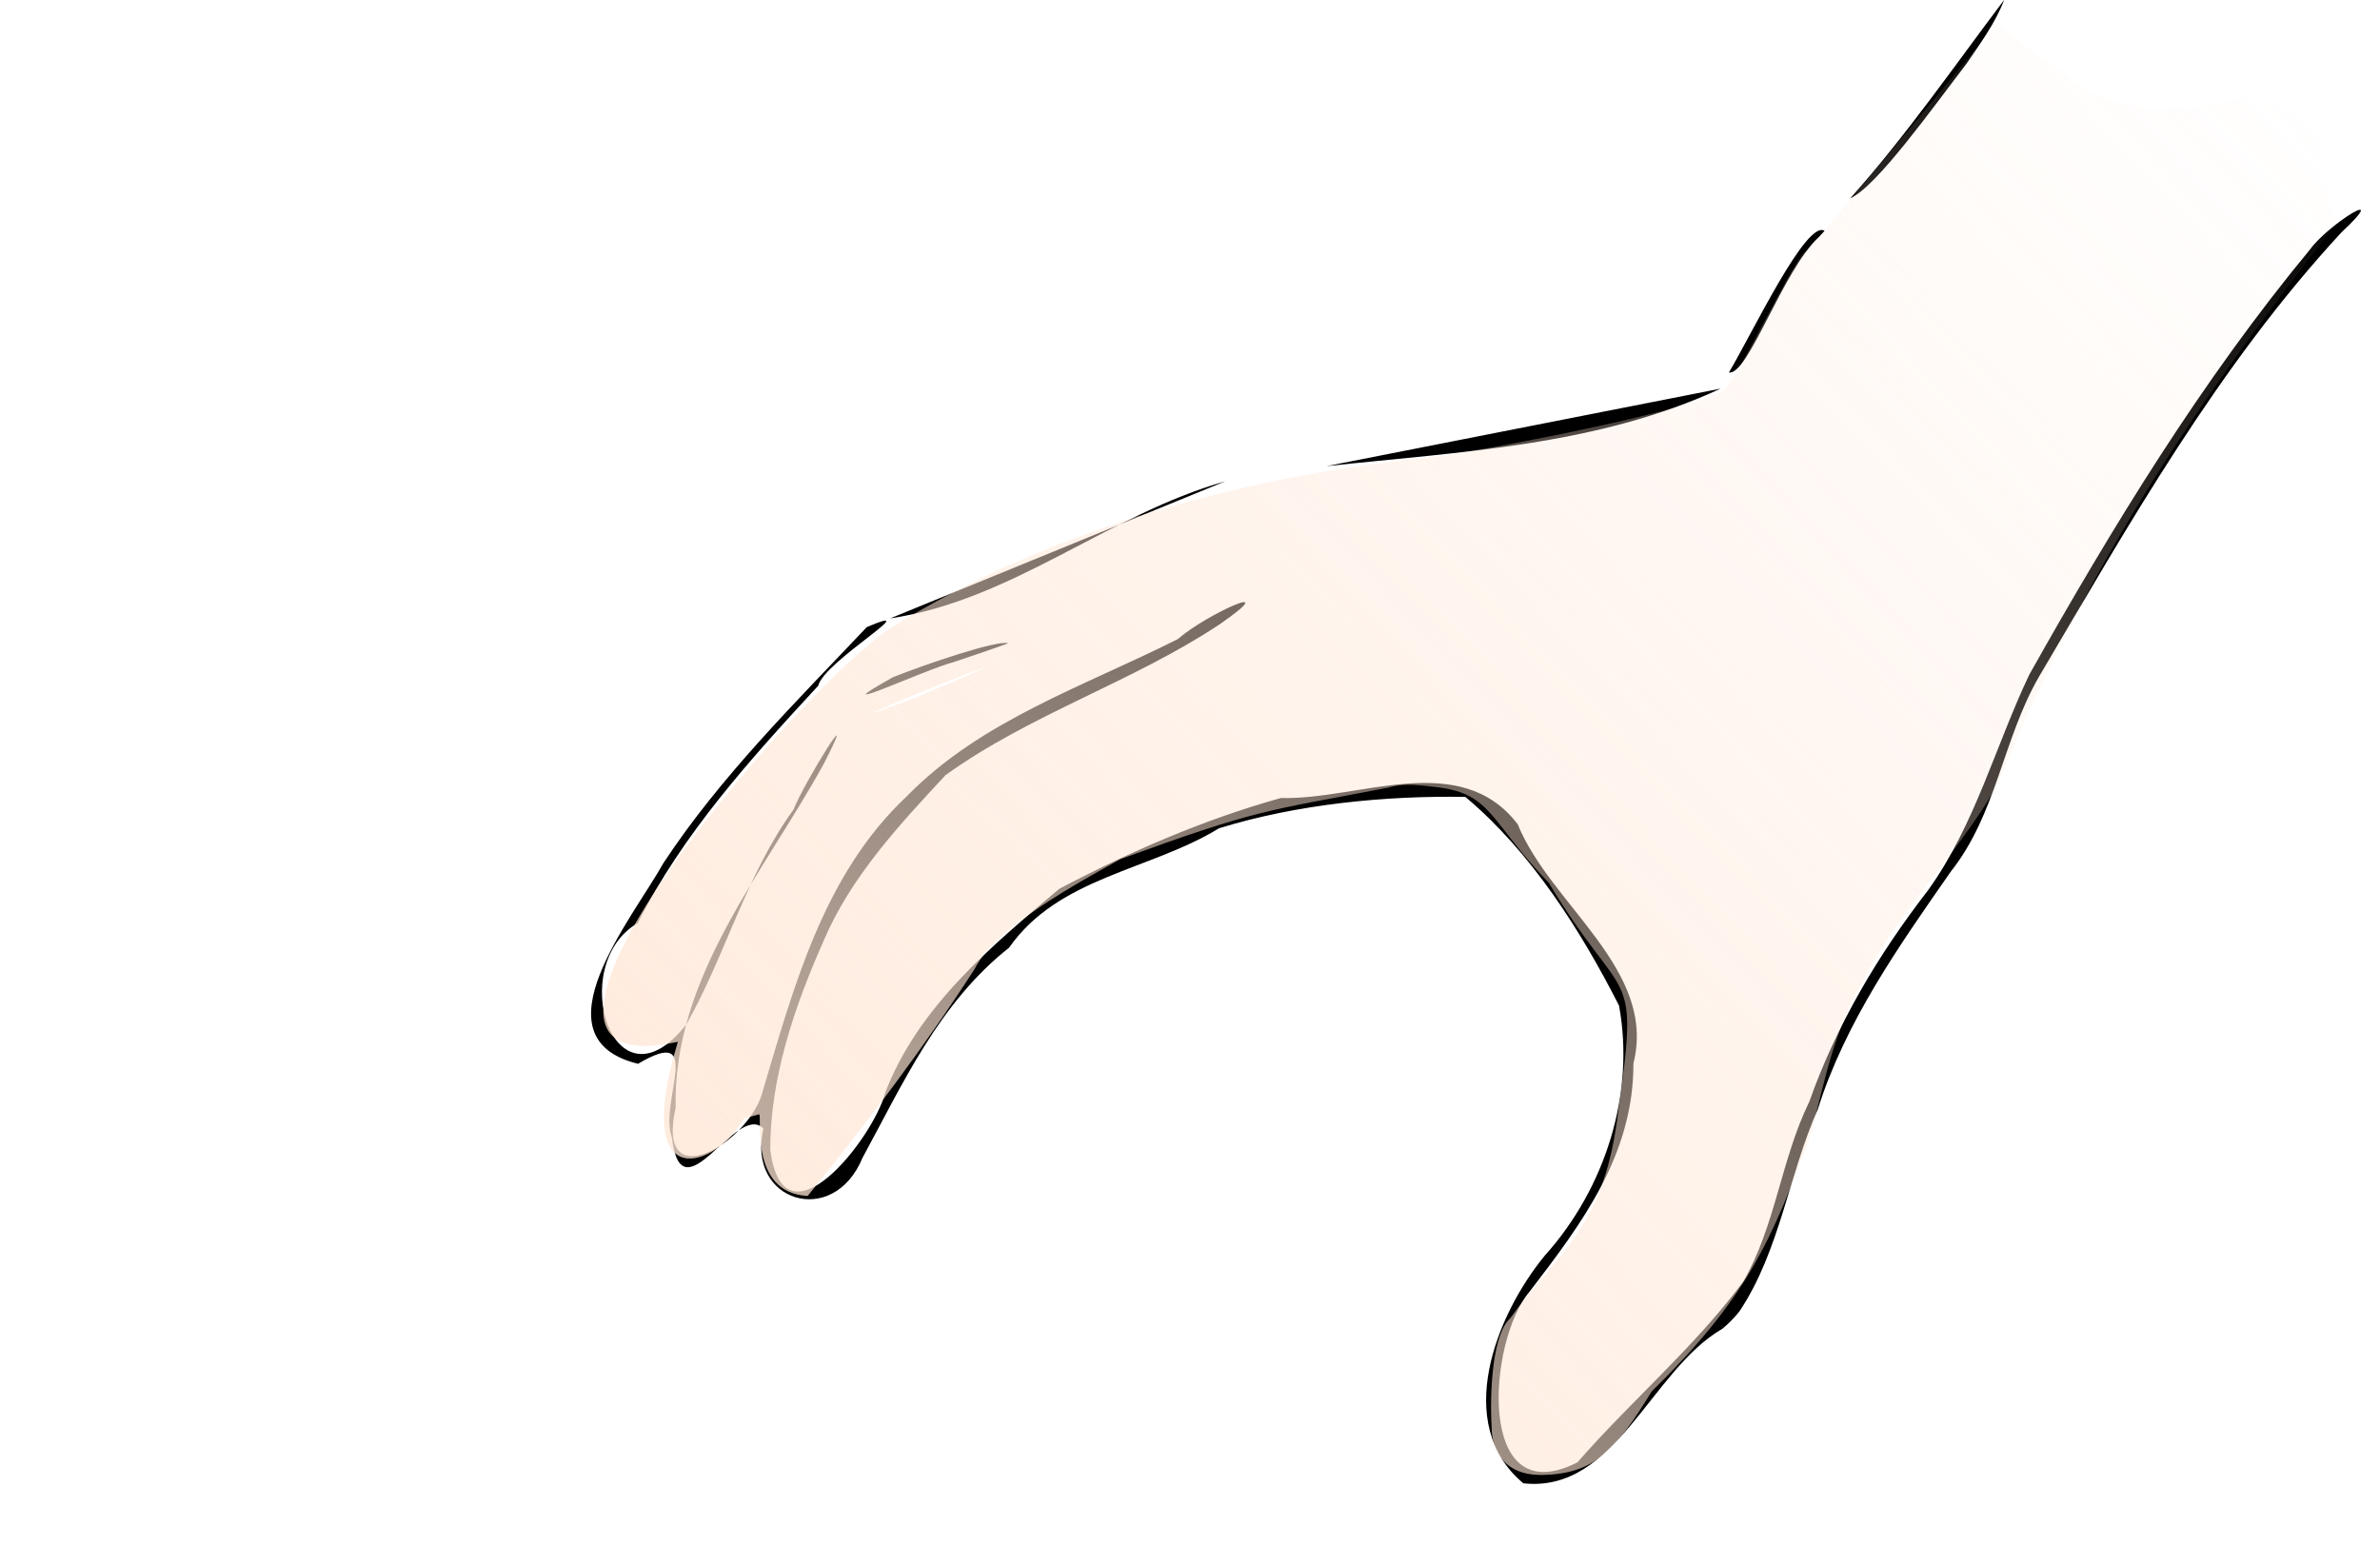
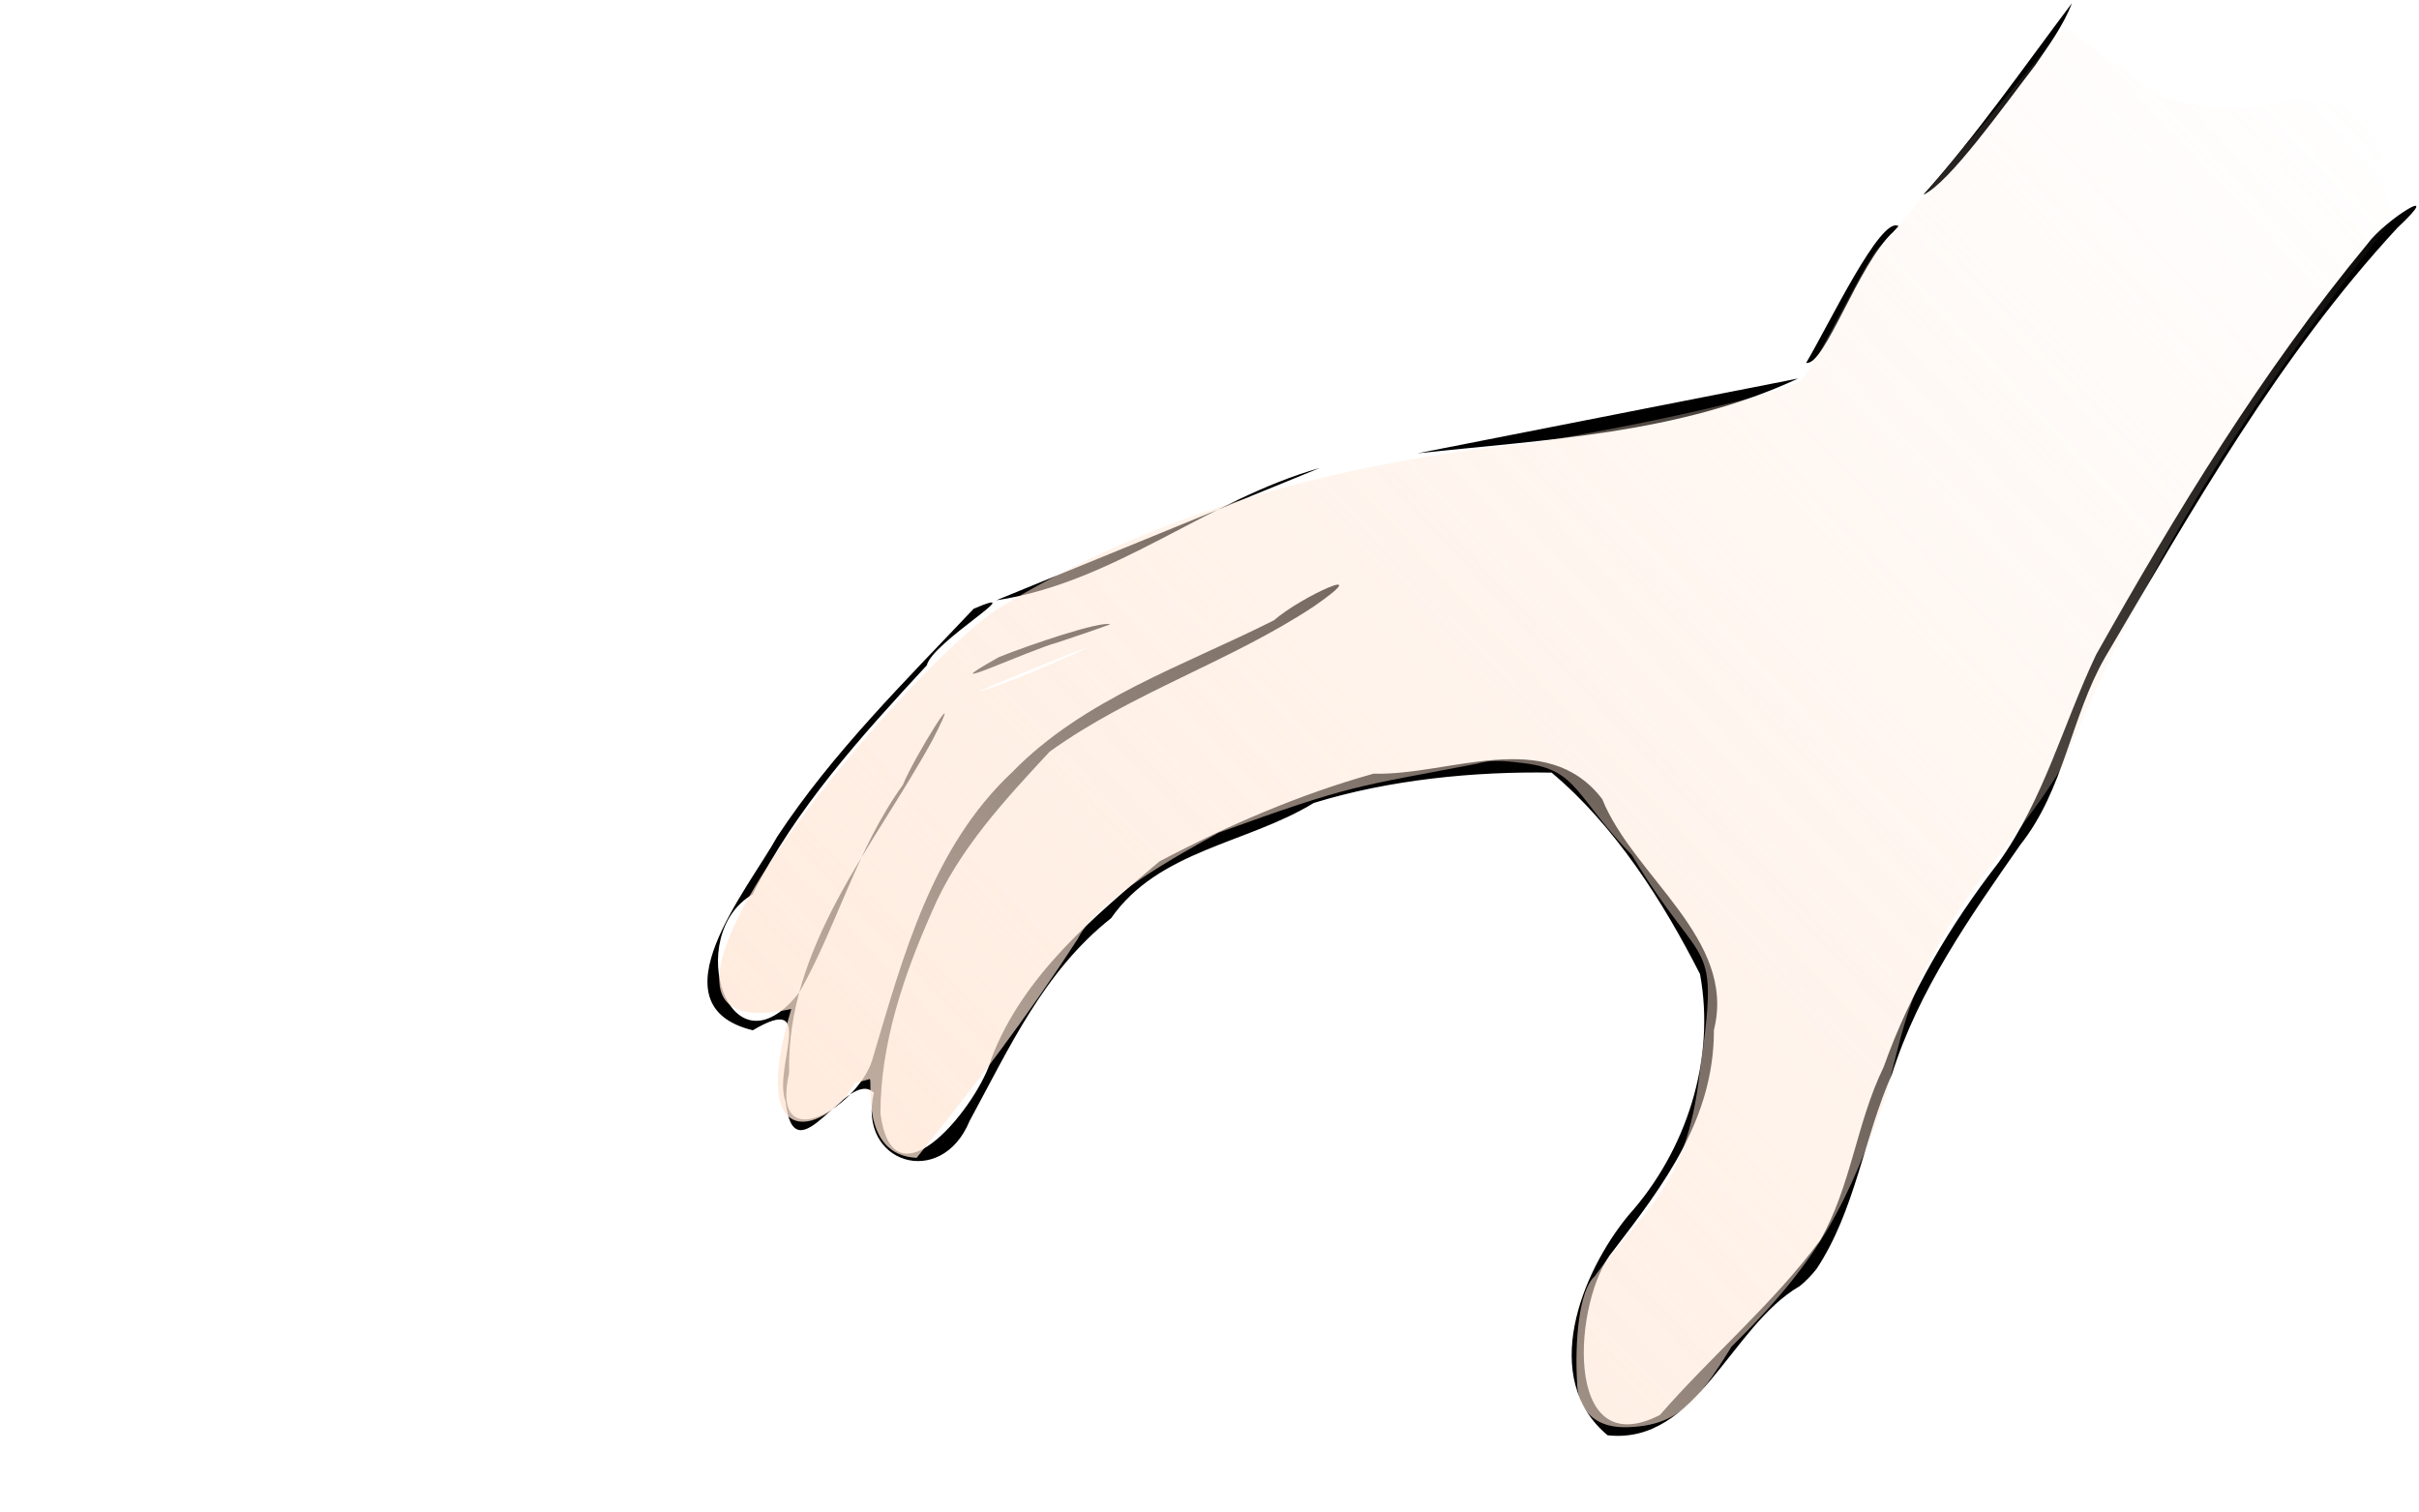
- <svg xmlns="http://www.w3.org/2000/svg" xmlns:xlink="http://www.w3.org/1999/xlink" id="svg2" width="76" height="50" version="1.0">
+ <svg xmlns="http://www.w3.org/2000/svg" xmlns:xlink="http://www.w3.org/1999/xlink" id="svg2" width="80" height="50" version="1.0">
  <defs id="defs5">
    <linearGradient id="linearGradient3211">
      <stop style="stop-color:#ffe6d5;stop-opacity:1;" offset="0" id="stop3213" />
      <stop style="stop-color:#ffe6d5;stop-opacity:0;" offset="1" id="stop3215" />
    </linearGradient>
-     <linearGradient xlink:href="#linearGradient3211" id="linearGradient3217" x1="26.029" y1="44.265" x2="72.353" y2="0.696" gradientUnits="userSpaceOnUse" />
+     <linearGradient xlink:href="#linearGradient3211" id="linearGradient3217" x1="26.029" y1="44.265" x2="72.353" y2="0.696" gradientUnits="userSpaceOnUse" gradientTransform="translate(4.522059,0.1102941)" />
  </defs>
-   <path style="fill:#000000" d="M 54.997,42.434 C 52.703,43.761 51.599,47.691 48.644,47.367 C 46.386,45.482 47.762,42 49.334,40.09 C 51.258,37.95 52.22,34.922 51.7,32.112 C 50.478,29.711 48.887,27.2 46.792,25.448 C 44.246,25.404 41.419,25.679 38.927,26.45 C 36.72,27.8 33.8,28.005 32.224,30.262 C 29.993,32.023 28.847,34.576 27.544,36.97 C 26.606,39.248 23.821,38.368 24.379,36.037 C 23.514,35.173 21.76,38.963 21.456,36.324 C 21.03,35.191 22.538,32.684 20.375,33.971 C 17.012,33.151 20.215,29.31 21.183,27.564 C 23.007,24.794 25.408,22.428 27.68,20.025 C 29.657,19.187 26.31,21.123 26.128,21.898 C 23.968,24.234 21.797,26.63 20.364,29.477 C 18.058,30.822 19.587,35.687 21.919,32.71 C 23.181,30.478 23.815,27.957 25.34,25.851 C 25.686,24.97 27.508,22.048 26.322,24.36 C 24.407,27.865 21.483,31.174 21.575,35.377 C 20.914,38.309 23.986,36.451 24.363,34.818 C 25.356,31.495 26.3,27.923 28.953,25.432 C 31.324,22.998 34.64,21.909 37.611,20.408 C 38.508,19.62 41.075,18.461 38.935,19.945 C 36.16,21.782 32.889,22.81 30.192,24.754 C 28.735,26.324 27.172,27.992 26.301,30.042 C 25.362,32.158 24.597,34.413 24.596,36.711 C 25.014,40.011 27.893,36.355 28.27,34.886 C 29.323,32.153 31.629,30.235 33.825,28.384 C 36.06,27.205 38.442,26.169 40.902,25.483 C 43.386,25.554 46.624,23.913 48.465,26.322 C 49.512,28.904 52.916,30.955 52.16,33.96 C 52.163,36.88 50.523,39.057 48.836,41.257 C 47.507,42.812 47.113,48.364 50.373,46.697 C 52.085,44.732 54.117,43.02 55.67,40.922 C 56.7,39.137 56.87,37.038 57.774,35.185 C 58.641,32.732 59.975,30.489 61.569,28.428 C 63.073,26.333 63.715,23.828 64.8,21.545 C 67.455,16.824 70.298,12.159 73.767,7.964 C 74.356,7.151 76.414,5.88 74.761,7.429 C 70.841,11.673 68.002,16.704 65.099,21.63 C 63.955,23.622 63.753,25.99 62.296,27.831 C 60.628,30.224 58.929,32.629 58.047,35.426 C 57.114,37.532 56.838,39.926 55.554,41.865 C 55.39,42.073 55.205,42.266 54.997,42.434 z M 62.791,2.042 C 61.745,3.4 59.928,5.963 59.085,6.332 C 60.87,4.332 62.391,2.129 63.999,-0.004 C 63.716,0.739 63.235,1.386 62.791,2.042 z M 58.087,7.564 C 56.93,8.621 55.828,12.002 55.209,11.894 C 55.961,10.631 57.688,6.991 58.265,7.372 C 58.206,7.436 58.147,7.5 58.087,7.564 z M 30.442,21.146 C 29.537,21.383 26.049,23.007 28.517,21.625 C 29.565,21.204 31.886,20.422 32.192,20.543 C 31.613,20.755 31.027,20.95 30.442,21.146 z M 54.955,12.229 L 54.939,12.256 L 54.955,12.229 z M 42.408,14.88 C 41.299,15.041 40.19,15.203 39.08,15.364 M 28.427,19.747 C 32.34,19.162 35.389,16.43 39.128,15.369 M 42.356,14.886 C 46.618,14.424 51.001,14.241 54.944,12.41" id="path2384" />
-   <path style="opacity:0.8;fill:url(#linearGradient3217);fill-opacity:1;stroke:#000818;stroke-width:0.088;stroke-miterlimit:4;stroke-dasharray:none;stroke-opacity:0" d="M 47.635,45.628 C 47.557,44.295 47.689,42.58 48.221,42.103 C 49.791,39.899 51.242,39.271 51.687,35.39 C 52.354,30.687 51.875,32.219 49.453,28.186 C 47.575,26.24 47.653,25.36 45.918,25.141 C 45.047,25.031 44.755,25.033 44.328,25.154 C 40.306,25.922 40.186,25.834 35.774,27.436 C 34.51,28.149 31.802,29.588 31.122,30.945 C 29.43,33.556 27.764,35.751 25.791,38.191 C 23.889,38.095 24.358,35.584 24.239,35.584 L 23.751,35.718 C 22.936,37.247 20.121,38.341 21.646,33.268 C 14.508,34.816 25.404,22.087 28.414,20.071 C 33.628,16.828 39.899,15.154 46.018,14.563 C 47.885,14.283 53.509,13.205 54.962,12.525 C 55.461,12.292 57.404,7.9 57.743,7.993 L 63.767,0.758 L 65.118,1.789 C 65.347,1.928 66.586,2.847 66.92,3.069 C 70.433,4.093 70.524,2.887 72.259,3.198 C 73.982,3.508 74.211,4.309 74.406,6.467 L 74.62,7.128 C 69.699,13.387 66.484,18.453 63.726,25.165 C 62.46,27.351 60.652,29.014 59.523,31.283 C 58.612,32.801 58.289,34.368 57.868,36.075 C 56.572,39.704 55.736,41.488 52.742,44.436 C 51.61,46.27 50.961,47.06 49.273,47.1 C 47.585,47.14 47.635,45.628 47.635,45.628 z M 29.168,22.306 C 36.166,19.353 24.096,24.203 29.168,22.306 L 29.168,22.306 z" id="path2439" />
+   <path style="fill:#000000" d="M 59.52,42.544 C 57.225,43.871 56.121,47.802 53.166,47.478 C 50.908,45.592 52.284,42.11 53.856,40.201 C 55.78,38.061 56.742,35.032 56.222,32.222 C 55,29.821 53.409,27.311 51.314,25.558 C 48.769,25.514 45.941,25.79 43.449,26.561 C 41.242,27.91 38.322,28.115 36.746,30.373 C 34.516,32.134 33.369,34.686 32.066,37.08 C 31.128,39.358 28.343,38.479 28.901,36.148 C 28.036,35.283 26.283,39.073 25.978,36.435 C 25.552,35.302 27.06,32.794 24.897,34.081 C 21.534,33.261 24.738,29.42 25.705,27.675 C 27.529,24.904 29.93,22.539 32.202,20.136 C 34.179,19.297 30.832,21.233 30.65,22.009 C 28.49,24.344 26.319,26.74 24.886,29.588 C 22.58,30.933 24.109,35.798 26.441,32.82 C 27.703,30.588 28.337,28.067 29.862,25.961 C 30.208,25.08 32.03,22.159 30.844,24.471 C 28.929,27.975 26.005,31.284 26.097,35.487 C 25.436,38.42 28.508,36.562 28.885,34.928 C 29.878,31.606 30.822,28.033 33.475,25.542 C 35.846,23.109 39.162,22.019 42.133,20.518 C 43.03,19.731 45.597,18.571 43.457,20.056 C 40.682,21.892 37.412,22.92 34.714,24.864 C 33.257,26.434 31.694,28.103 30.823,30.153 C 29.884,32.268 29.119,34.523 29.118,36.822 C 29.536,40.122 32.416,36.466 32.792,34.997 C 33.845,32.264 36.151,30.345 38.347,28.494 C 40.582,27.315 42.964,26.28 45.424,25.593 C 47.908,25.665 51.146,24.024 52.987,26.432 C 54.034,29.015 57.438,31.065 56.682,34.071 C 56.685,36.991 55.045,39.167 53.358,41.367 C 52.029,42.922 51.635,48.474 54.895,46.807 C 56.607,44.842 58.639,43.13 60.192,41.032 C 61.222,39.247 61.392,37.148 62.296,35.295 C 63.163,32.842 64.497,30.599 66.091,28.538 C 67.595,26.443 68.237,23.938 69.322,21.655 C 71.977,16.934 74.82,12.269 78.29,8.075 C 78.878,7.261 80.936,5.99 79.283,7.539 C 75.363,11.783 72.524,16.814 69.621,21.74 C 68.478,23.733 68.275,26.1 66.818,27.941 C 65.15,30.334 63.452,32.739 62.569,35.536 C 61.636,37.642 61.36,40.036 60.076,41.975 C 59.912,42.183 59.727,42.376 59.52,42.544 z M 67.313,2.152 C 66.267,3.51 64.45,6.073 63.607,6.442 C 65.392,4.443 66.913,2.239 68.521,0.106 C 68.238,0.849 67.757,1.496 67.313,2.152 z M 62.609,7.674 C 61.452,8.731 60.35,12.113 59.732,12.004 C 60.483,10.741 62.211,7.102 62.787,7.482 C 62.728,7.546 62.669,7.61 62.609,7.674 z M 34.964,21.256 C 34.059,21.493 30.571,23.118 33.039,21.735 C 34.087,21.315 36.408,20.532 36.714,20.653 C 36.135,20.865 35.549,21.06 34.964,21.256 z M 59.477,12.34 L 59.461,12.366 L 59.477,12.34 z M 46.93,14.99 C 45.821,15.152 44.712,15.313 43.603,15.474 M 32.949,19.857 C 36.862,19.272 39.911,16.54 43.65,15.479 M 46.878,14.996 C 51.14,14.534 55.523,14.352 59.466,12.521" id="path2384" />
+   <path style="opacity:0.8;fill:url(#linearGradient3217);fill-opacity:1;stroke:#000818;stroke-width:0.088;stroke-miterlimit:4;stroke-dasharray:none;stroke-opacity:0" d="M 52.157,45.738 C 52.079,44.405 52.211,42.691 52.743,42.213 C 54.313,40.009 55.764,39.381 56.209,35.501 C 56.876,30.798 56.397,32.329 53.975,28.296 C 52.098,26.35 52.175,25.47 50.44,25.251 C 49.569,25.141 49.277,25.144 48.85,25.264 C 44.828,26.033 44.708,25.944 40.296,27.547 C 39.032,28.26 36.324,29.698 35.644,31.055 C 33.952,33.666 32.286,35.861 30.313,38.301 C 28.412,38.205 28.88,35.695 28.761,35.695 L 28.273,35.828 C 27.458,37.357 24.644,38.452 26.168,33.378 C 19.031,34.926 29.926,22.197 32.936,20.181 C 38.15,16.938 44.421,15.265 50.54,14.673 C 52.407,14.393 58.031,13.316 59.485,12.636 C 59.983,12.403 61.927,8.01 62.265,8.103 L 68.289,0.869 L 69.64,1.9 C 69.869,2.038 71.109,2.957 71.442,3.18 C 74.955,4.203 75.046,2.997 76.781,3.309 C 78.504,3.618 78.733,4.419 78.928,6.577 L 79.142,7.239 C 74.221,13.497 71.006,18.564 68.248,25.276 C 66.982,27.462 65.175,29.124 64.045,31.393 C 63.134,32.912 62.811,34.478 62.39,36.185 C 61.094,39.814 60.258,41.598 57.264,44.547 C 56.132,46.38 55.483,47.171 53.795,47.211 C 52.108,47.25 52.157,45.738 52.157,45.738 z M 33.69,22.416 C 40.688,19.463 28.618,24.313 33.69,22.416 L 33.69,22.416 z" id="path2439" />
</svg>
